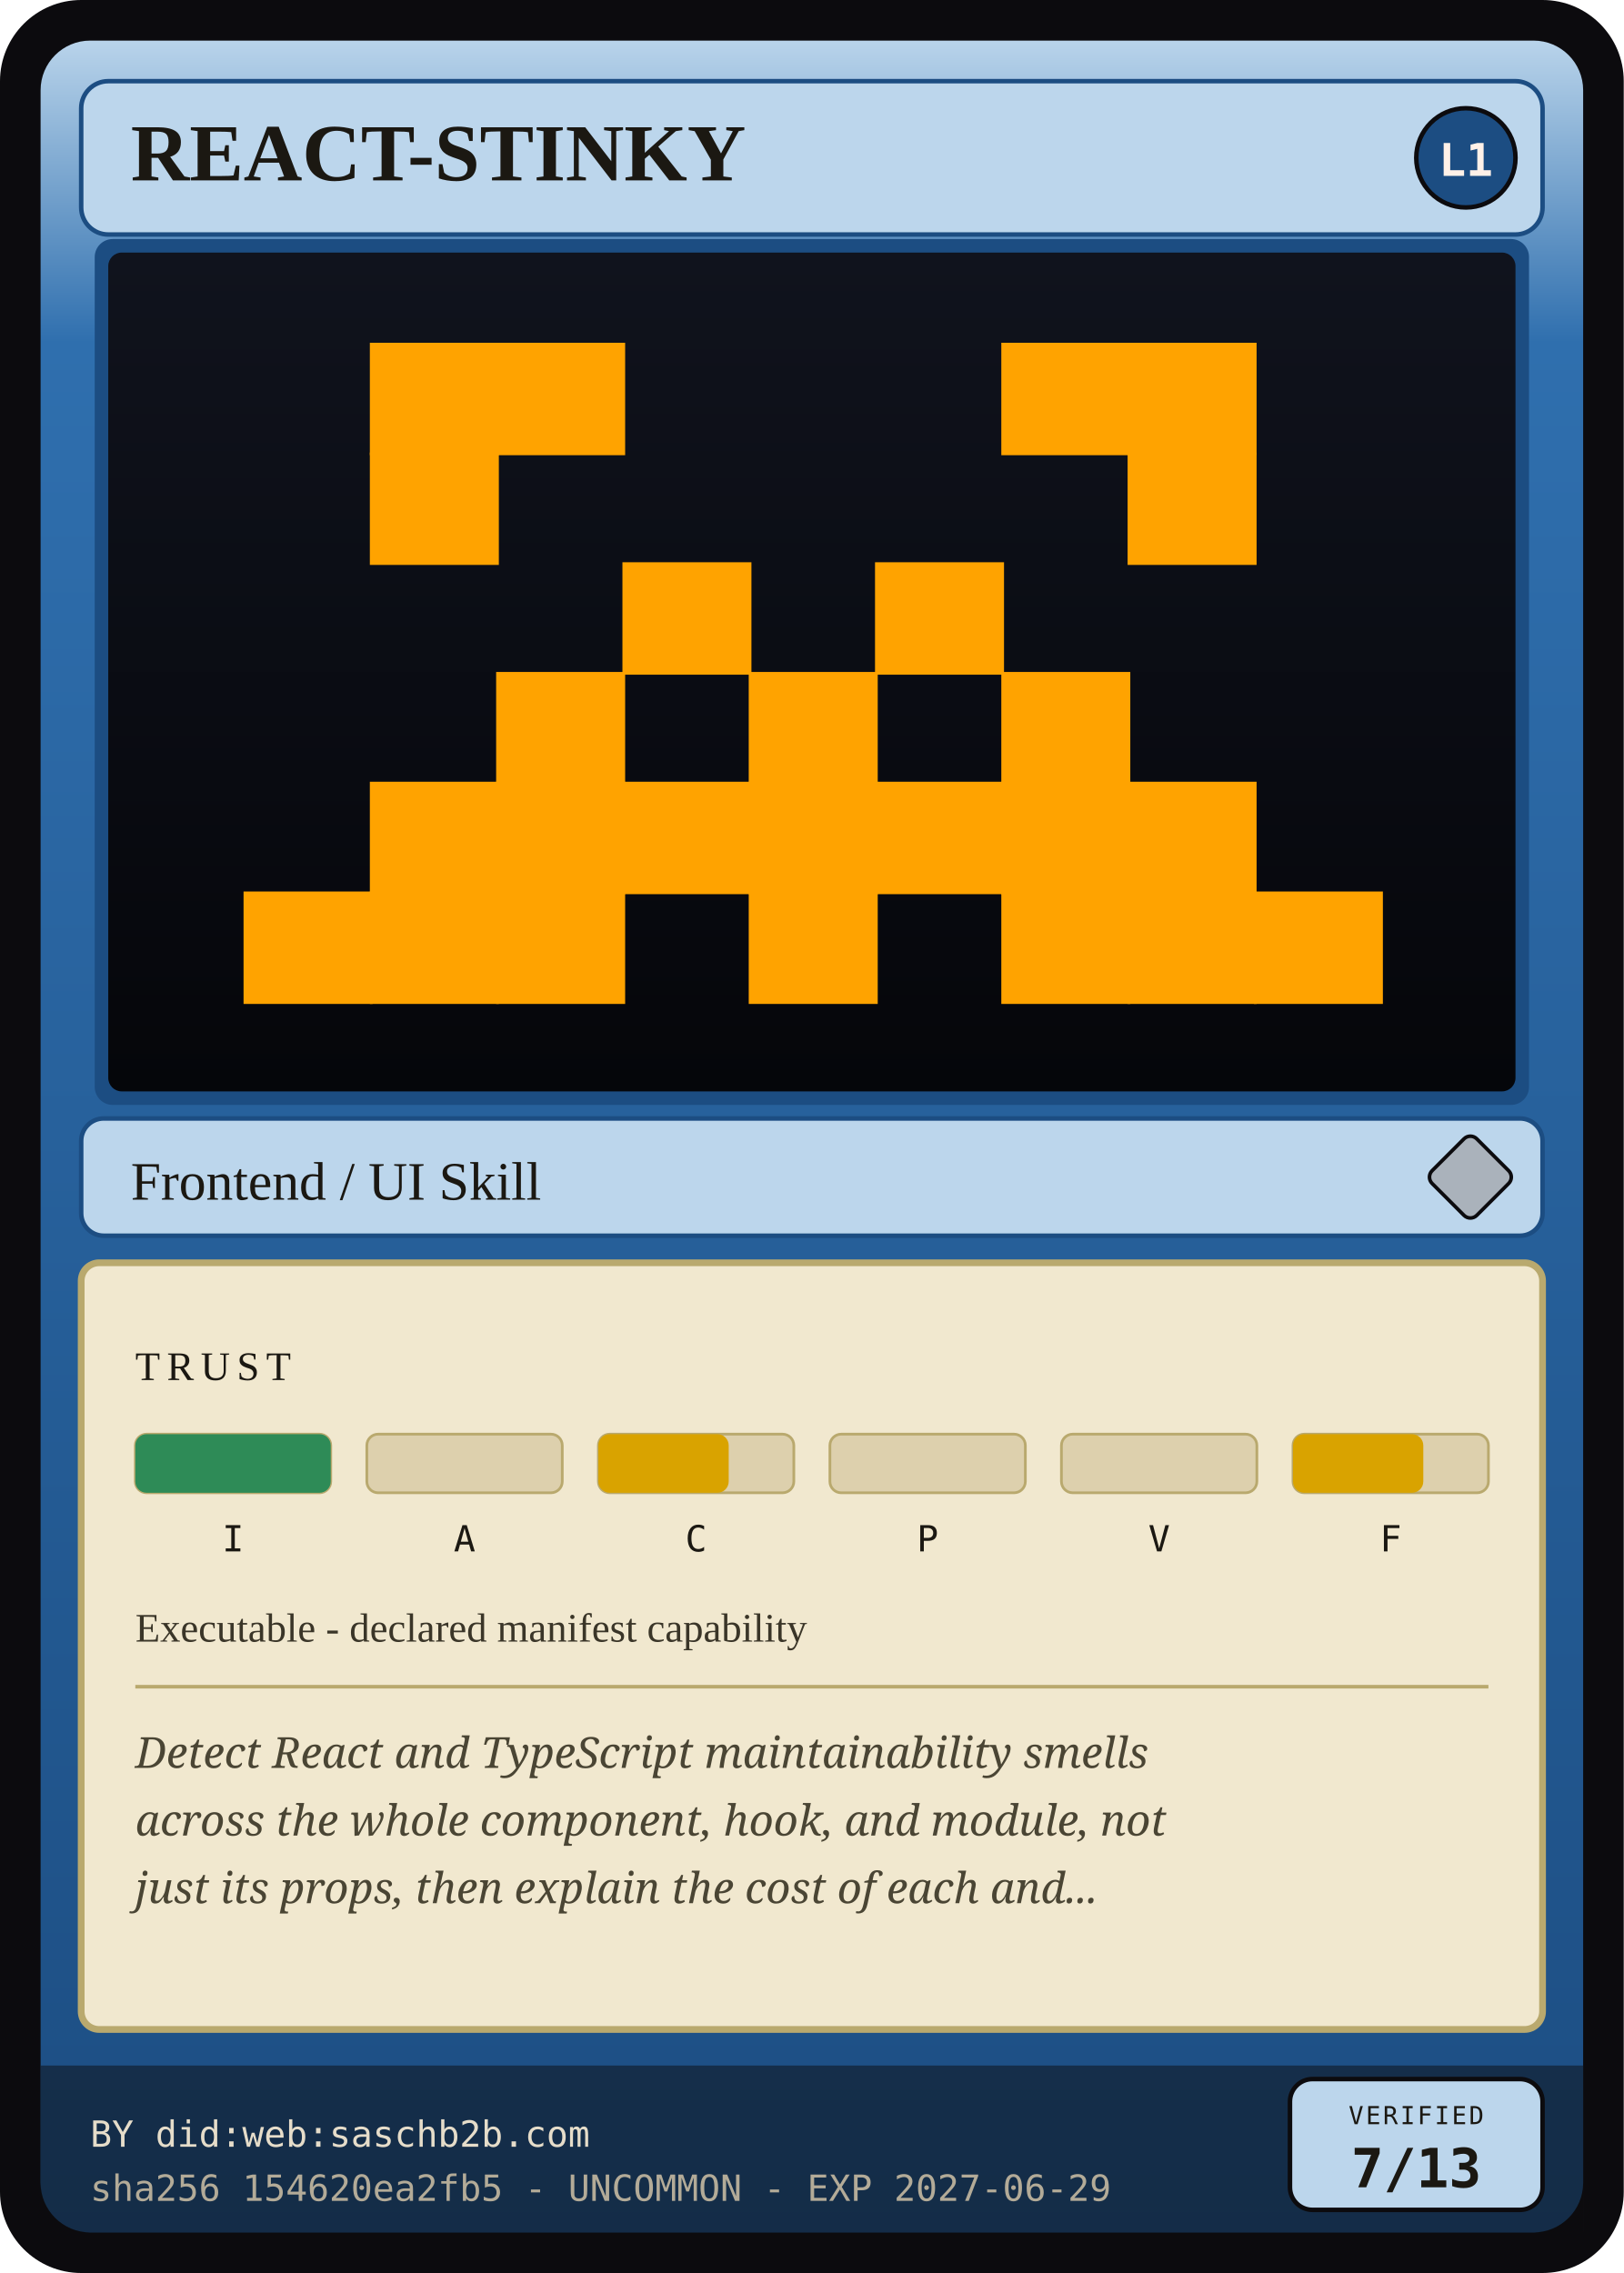
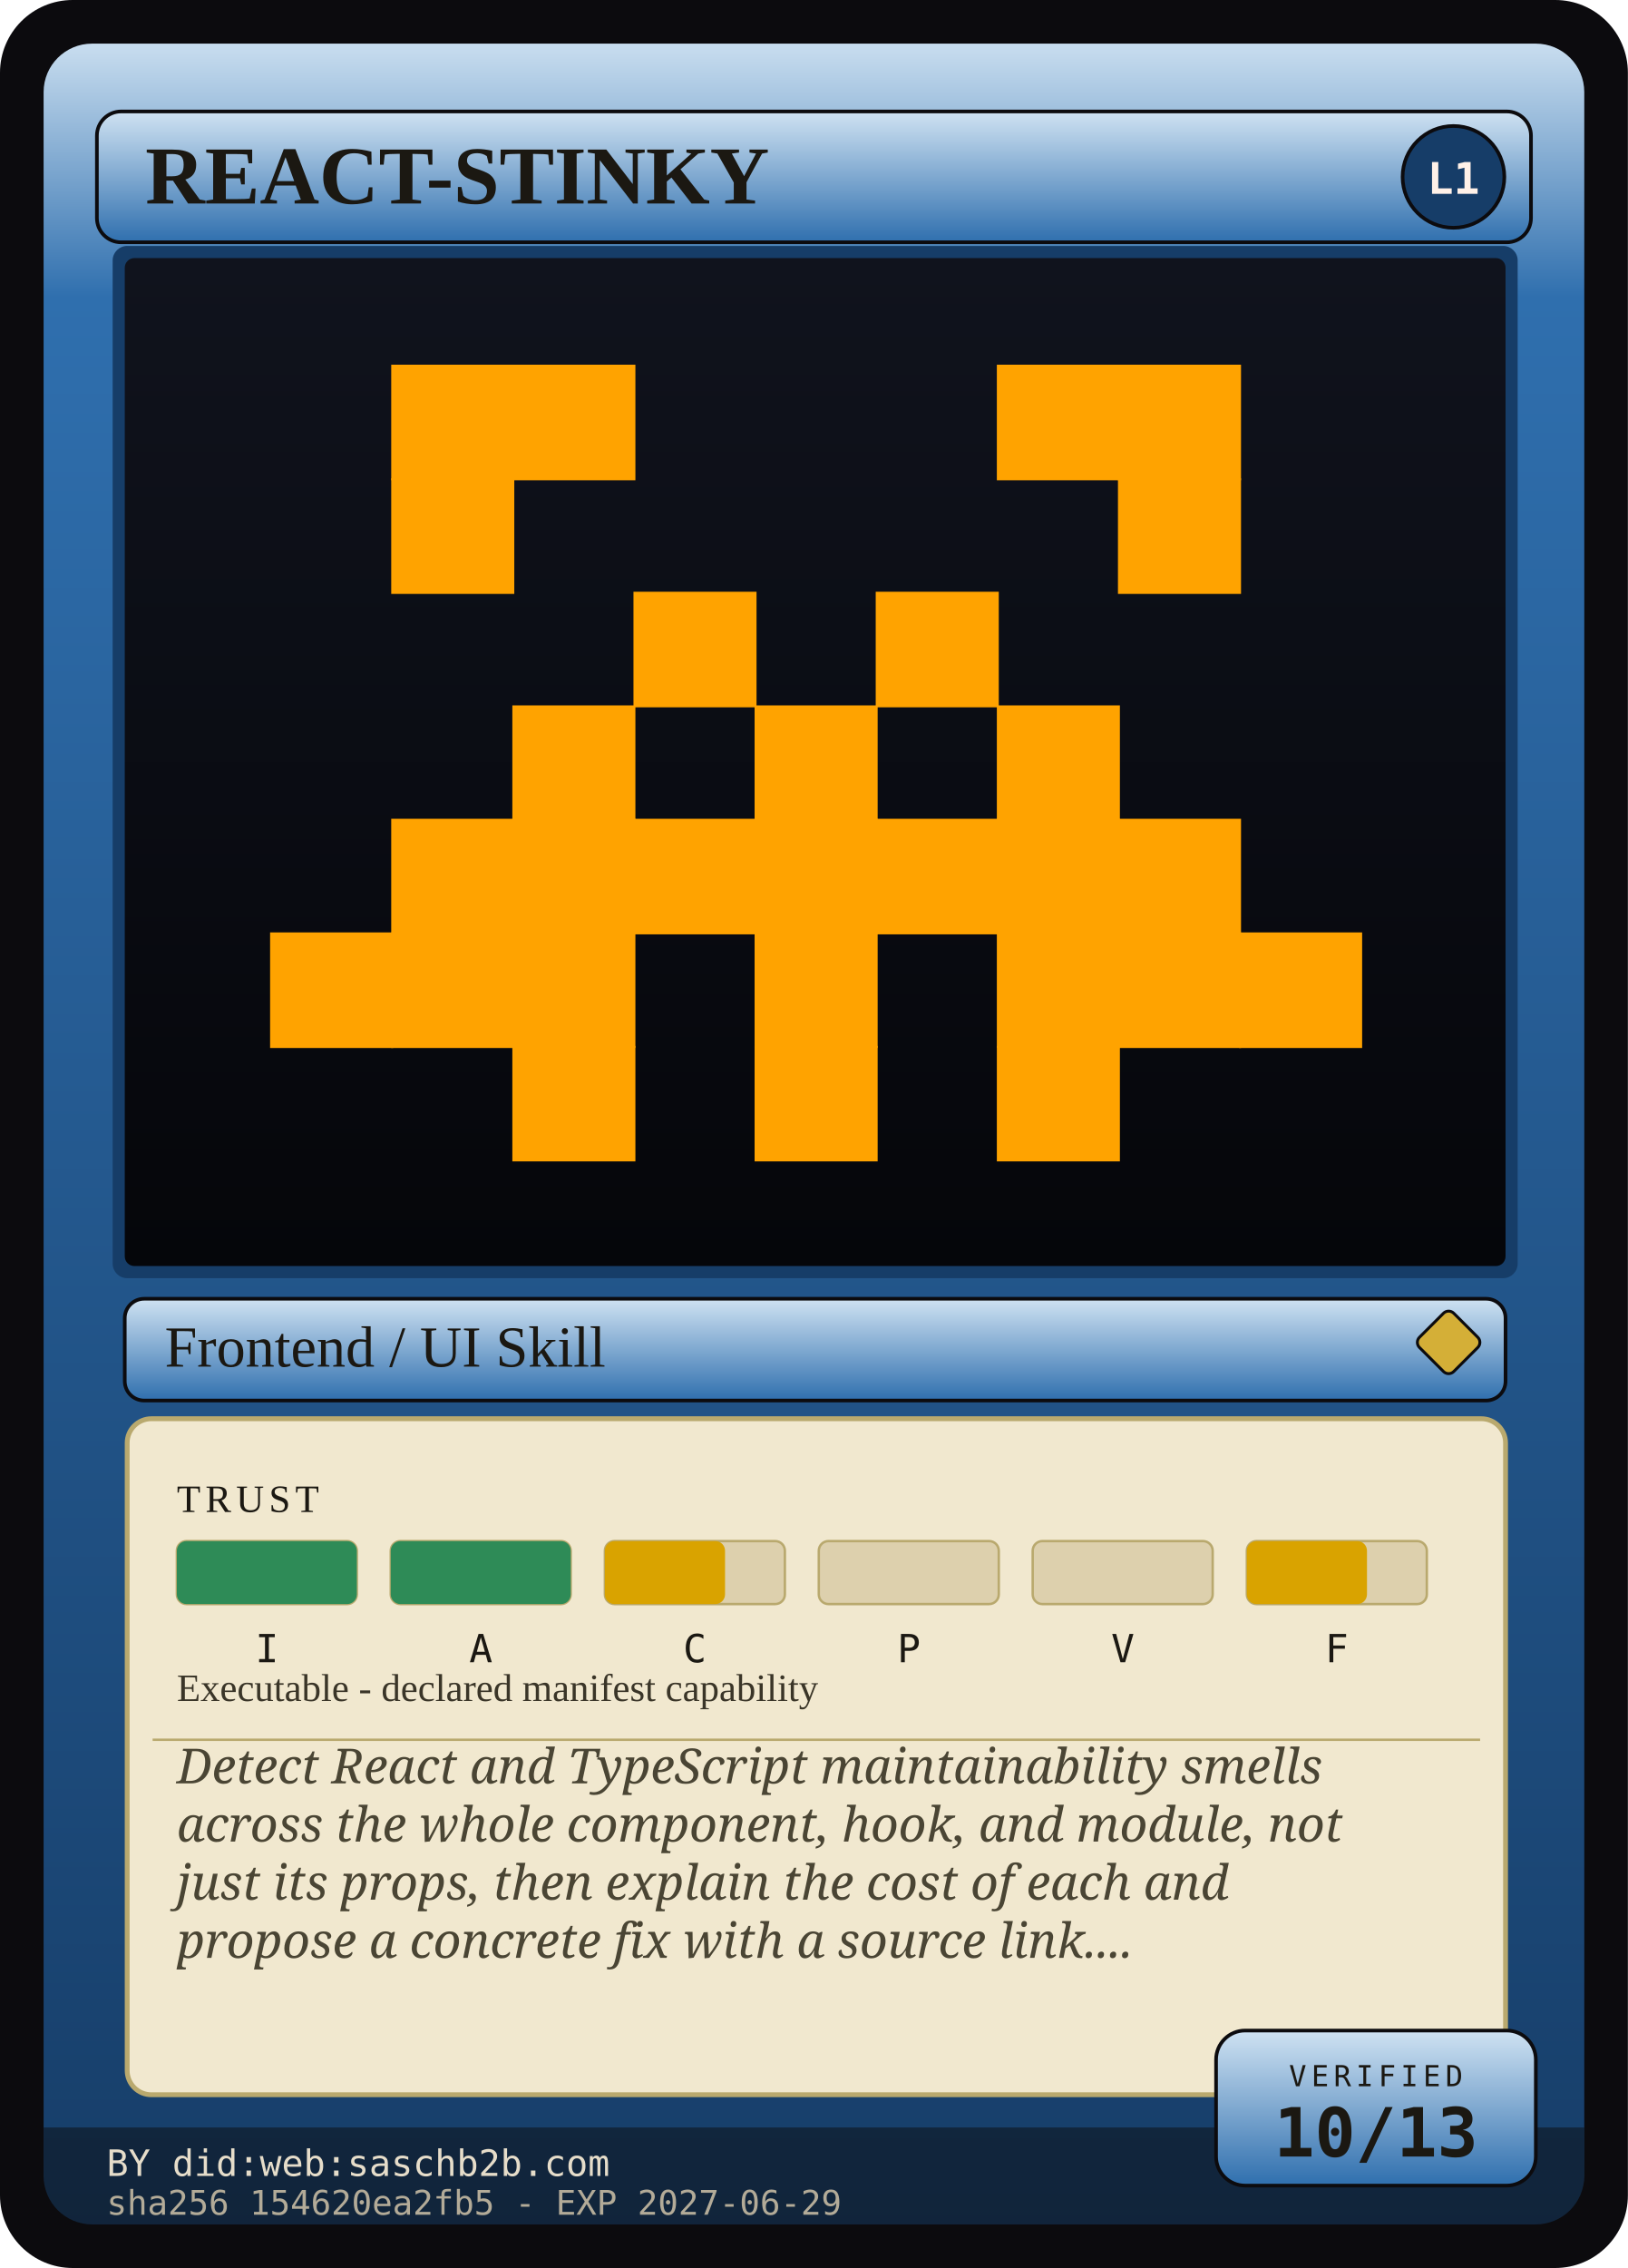
- <svg xmlns="http://www.w3.org/2000/svg" width="360" height="504" viewBox="0 0 360 504" font-family="Georgia,'Times New Roman',serif">
+ <svg xmlns="http://www.w3.org/2000/svg" width="672" height="936" viewBox="0 0 672 936" font-family="Georgia,'Times New Roman',serif">
  <defs>
    <linearGradient id="frame" x1="0" y1="0" x2="0" y2="1">
-       <stop offset="0" stop-color="#bcd6ec" />
-       <stop offset="0.14" stop-color="#2f6fae" />
-       <stop offset="1" stop-color="#1c4d82" />
+       <stop offset="0" stop-color="#cfe2f2" />
+       <stop offset="0.12" stop-color="#2f6fae" />
+       <stop offset="1" stop-color="#163d68" />
+     </linearGradient>
+     <linearGradient id="plate" x1="0" y1="0" x2="0" y2="1">
+       <stop offset="0" stop-color="#cfe2f2" />
+       <stop offset="1" stop-color="#2f6fae" />
    </linearGradient>
    <linearGradient id="art" x1="0" y1="0" x2="0" y2="1">
      <stop offset="0" stop-color="#10131d" />
      <stop offset="1" stop-color="#05060a" />
    </linearGradient>
    <clipPath id="scr">
-       <rect x="24" y="56" width="312" height="186" rx="3" />
+       <rect x="51.5" y="106.5" width="570" height="416" rx="4" />
    </clipPath>
  </defs>
-   <rect x="0" y="0" width="360" height="504" rx="18" fill="#0c0b0e" />
-   <rect x="9" y="9" width="342" height="486" rx="11" fill="url(#frame)" />
-   <rect x="18" y="18" width="324" height="34" rx="6" fill="#bcd6ec" stroke="#1c4d82" stroke-width="1" />
-   <text x="29" y="40" font-size="18" font-weight="bold" fill="#1b1812">REACT-STINKY</text>
-   <circle cx="325" cy="35" r="11" fill="#1c4d82" stroke="#0c0b0e" stroke-width="1" />
-   <text x="325" y="39" font-size="10" font-weight="bold" fill="#fff1e8" text-anchor="middle" font-family="ui-monospace,monospace">L1</text>
-   <rect x="21" y="53" width="318" height="192" rx="4" fill="#1c4d82" />
+   <rect x="0" y="0" width="672" height="936" rx="30" fill="#0c0b0e" />
+   <rect x="18" y="18" width="636" height="900" rx="20" fill="url(#frame)" />
+   <rect x="40" y="46" width="592" height="54" rx="10" fill="url(#plate)" stroke="#0c0b0e" stroke-width="1.5" />
+   <text x="60" y="84" font-size="34" font-weight="bold" fill="#1b1812">REACT-STINKY</text>
+   <circle cx="600" cy="73" r="21" fill="#163d68" stroke="#0c0b0e" stroke-width="1.5" />
+   <text x="600" y="80" font-size="18" font-weight="bold" fill="#fff1e8" text-anchor="middle" font-family="ui-monospace,monospace">L1</text>
+   <rect x="46.5" y="101.5" width="580" height="426" rx="6" fill="#163d68" />
  <g clip-path="url(#scr)">
-     <rect x="24" y="56" width="312" height="186" fill="url(#art)" />
-     <rect x="82.00" y="76.00" width="28.60" height="24.93" fill="#ffa300" />
-     <rect x="250.00" y="76.00" width="28.60" height="24.93" fill="#ffa300" />
-     <rect x="110.00" y="76.00" width="28.60" height="24.93" fill="#ffa300" />
-     <rect x="222.00" y="76.00" width="28.60" height="24.93" fill="#ffa300" />
-     <rect x="82.00" y="100.33" width="28.60" height="24.93" fill="#ffa300" />
-     <rect x="250.00" y="100.33" width="28.60" height="24.93" fill="#ffa300" />
-     <rect x="138.00" y="124.67" width="28.60" height="24.93" fill="#ffa300" />
-     <rect x="194.00" y="124.67" width="28.60" height="24.93" fill="#ffa300" />
-     <rect x="110.00" y="149.00" width="28.60" height="24.93" fill="#ffa300" />
-     <rect x="222.00" y="149.00" width="28.60" height="24.93" fill="#ffa300" />
-     <rect x="166.00" y="149.00" width="28.60" height="24.93" fill="#ffa300" />
-     <rect x="82.00" y="173.33" width="28.60" height="24.93" fill="#ffa300" />
-     <rect x="250.00" y="173.33" width="28.60" height="24.93" fill="#ffa300" />
-     <rect x="110.00" y="173.33" width="28.60" height="24.93" fill="#ffa300" />
-     <rect x="222.00" y="173.33" width="28.60" height="24.93" fill="#ffa300" />
-     <rect x="138.00" y="173.33" width="28.60" height="24.93" fill="#ffa300" />
-     <rect x="194.00" y="173.33" width="28.60" height="24.93" fill="#ffa300" />
-     <rect x="166.00" y="173.33" width="28.60" height="24.93" fill="#ffa300" />
-     <rect x="54.00" y="197.67" width="28.60" height="24.93" fill="#ffa300" />
-     <rect x="278.00" y="197.67" width="28.60" height="24.93" fill="#ffa300" />
-     <rect x="82.00" y="197.67" width="28.60" height="24.93" fill="#ffa300" />
-     <rect x="250.00" y="197.67" width="28.60" height="24.93" fill="#ffa300" />
-     <rect x="110.00" y="197.67" width="28.60" height="24.93" fill="#ffa300" />
-     <rect x="222.00" y="197.67" width="28.60" height="24.93" fill="#ffa300" />
-     <rect x="166.00" y="197.67" width="28.60" height="24.93" fill="#ffa300" />
+     <rect x="51.5" y="106.5" width="570" height="416" fill="url(#art)" />
+     <rect x="161.5" y="150.5" width="50.8" height="47.7" fill="#ffa300" />
+     <rect x="461.5" y="150.5" width="50.8" height="47.7" fill="#ffa300" />
+     <rect x="211.5" y="150.5" width="50.8" height="47.7" fill="#ffa300" />
+     <rect x="411.5" y="150.5" width="50.8" height="47.7" fill="#ffa300" />
+     <rect x="161.5" y="197.4" width="50.8" height="47.7" fill="#ffa300" />
+     <rect x="461.5" y="197.4" width="50.8" height="47.7" fill="#ffa300" />
+     <rect x="261.5" y="244.2" width="50.8" height="47.7" fill="#ffa300" />
+     <rect x="361.5" y="244.2" width="50.8" height="47.7" fill="#ffa300" />
+     <rect x="211.5" y="291.1" width="50.8" height="47.7" fill="#ffa300" />
+     <rect x="411.5" y="291.1" width="50.8" height="47.7" fill="#ffa300" />
+     <rect x="311.5" y="291.1" width="50.8" height="47.7" fill="#ffa300" />
+     <rect x="161.5" y="337.9" width="50.8" height="47.7" fill="#ffa300" />
+     <rect x="461.5" y="337.9" width="50.8" height="47.7" fill="#ffa300" />
+     <rect x="211.5" y="337.9" width="50.8" height="47.7" fill="#ffa300" />
+     <rect x="411.5" y="337.9" width="50.8" height="47.7" fill="#ffa300" />
+     <rect x="261.5" y="337.9" width="50.8" height="47.7" fill="#ffa300" />
+     <rect x="361.5" y="337.9" width="50.8" height="47.7" fill="#ffa300" />
+     <rect x="311.5" y="337.9" width="50.8" height="47.7" fill="#ffa300" />
+     <rect x="111.5" y="384.8" width="50.8" height="47.7" fill="#ffa300" />
+     <rect x="511.5" y="384.8" width="50.8" height="47.7" fill="#ffa300" />
+     <rect x="161.5" y="384.8" width="50.8" height="47.7" fill="#ffa300" />
+     <rect x="461.5" y="384.8" width="50.8" height="47.7" fill="#ffa300" />
+     <rect x="211.5" y="384.8" width="50.8" height="47.7" fill="#ffa300" />
+     <rect x="411.5" y="384.8" width="50.8" height="47.7" fill="#ffa300" />
+     <rect x="311.5" y="384.8" width="50.8" height="47.7" fill="#ffa300" />
+     <rect x="211.5" y="431.6" width="50.8" height="47.7" fill="#ffa300" />
+     <rect x="411.5" y="431.6" width="50.8" height="47.7" fill="#ffa300" />
+     <rect x="311.5" y="431.6" width="50.8" height="47.7" fill="#ffa300" />
  </g>
-   <rect x="18" y="248" width="324" height="26" rx="5" fill="#bcd6ec" stroke="#1c4d82" stroke-width="1" />
-   <text x="29" y="266" font-size="12" fill="#1b1812">Frontend / UI Skill</text>
-   <rect x="319" y="254" width="14" height="14" rx="2" transform="rotate(45 326 261)" fill="#aab2bb" stroke="#0c0b0e" stroke-width="0.8" />
-   <rect x="18" y="280" width="324" height="170" rx="4" fill="#f1e8cf" stroke="#b9a96e" stroke-width="1.5" />
-   <text x="30" y="306" font-size="9" letter-spacing="1.5" fill="#1b1812">TRUST</text>
-   <rect x="30.00" y="318" width="43.33" height="13" rx="2.5" fill="#ddd0ad" stroke="#b9a96e" stroke-width="0.6" />
-   <rect x="30.00" y="318" width="43.33" height="13" rx="2.5" fill="#2e8b57" />
-   <text x="51.67" y="344" font-size="8" fill="#1b1812" text-anchor="middle" font-family="ui-monospace,monospace">I</text>
-   <rect x="81.33" y="318" width="43.33" height="13" rx="2.5" fill="#ddd0ad" stroke="#b9a96e" stroke-width="0.6" />
-   <rect x="81.33" y="318" width="0.00" height="13" rx="2.5" fill="#8a8378" />
-   <text x="103.00" y="344" font-size="8" fill="#1b1812" text-anchor="middle" font-family="ui-monospace,monospace">A</text>
-   <rect x="132.67" y="318" width="43.33" height="13" rx="2.5" fill="#ddd0ad" stroke="#b9a96e" stroke-width="0.6" />
-   <rect x="132.67" y="318" width="28.89" height="13" rx="2.5" fill="#d9a300" />
-   <text x="154.33" y="344" font-size="8" fill="#1b1812" text-anchor="middle" font-family="ui-monospace,monospace">C</text>
-   <rect x="184.00" y="318" width="43.33" height="13" rx="2.5" fill="#ddd0ad" stroke="#b9a96e" stroke-width="0.6" />
-   <rect x="184.00" y="318" width="0.00" height="13" rx="2.5" fill="#8a8378" />
-   <text x="205.67" y="344" font-size="8" fill="#1b1812" text-anchor="middle" font-family="ui-monospace,monospace">P</text>
-   <rect x="235.33" y="318" width="43.33" height="13" rx="2.5" fill="#ddd0ad" stroke="#b9a96e" stroke-width="0.6" />
-   <rect x="235.33" y="318" width="0.00" height="13" rx="2.5" fill="#8a8378" />
-   <text x="257.00" y="344" font-size="8" fill="#1b1812" text-anchor="middle" font-family="ui-monospace,monospace">V</text>
-   <rect x="286.67" y="318" width="43.33" height="13" rx="2.5" fill="#ddd0ad" stroke="#b9a96e" stroke-width="0.6" />
-   <rect x="286.67" y="318" width="28.89" height="13" rx="2.5" fill="#d9a300" />
-   <text x="308.33" y="344" font-size="8" fill="#1b1812" text-anchor="middle" font-family="ui-monospace,monospace">F</text>
-   <text x="30" y="364" font-size="9" fill="#3a3528">Executable - declared manifest capability</text>
-   <line x1="30" y1="374" x2="330" y2="374" stroke="#b9a96e" stroke-width="0.8" />
-   <text x="30" y="392" font-size="9.5" font-style="italic" fill="#4a4534" font-family="Georgia,serif">Detect React and TypeScript maintainability smells</text>
-   <text x="30" y="407" font-size="9.5" font-style="italic" fill="#4a4534" font-family="Georgia,serif">across the whole component, hook, and module, not</text>
-   <text x="30" y="422" font-size="9.5" font-style="italic" fill="#4a4534" font-family="Georgia,serif">just its props, then explain the cost of each and...</text>
-   <rect x="9" y="458" width="342" height="37" rx="0" fill="#0c0b0e" opacity="0.5" />
-   <text x="20" y="476" font-size="8" fill="#e6ddca" font-family="ui-monospace,monospace">BY did:web:saschb2b.com</text>
-   <text x="20" y="488" font-size="8" fill="#b3ab98" font-family="ui-monospace,monospace">sha256 154620ea2fb5 - UNCOMMON - EXP 2027-06-29</text>
-   <rect x="286" y="461" width="56" height="29" rx="5" fill="#bcd6ec" stroke="#0c0b0e" stroke-width="1" />
-   <text x="314" y="471" font-size="5.5" letter-spacing="0.5" fill="#1b1812" text-anchor="middle" font-family="ui-monospace,monospace">VERIFIED</text>
-   <text x="314" y="485" font-size="12" font-weight="bold" fill="#1b1812" text-anchor="middle" font-family="ui-monospace,monospace">7/13</text>
+   <rect x="51.5" y="536" width="570" height="42" rx="8" fill="url(#plate)" stroke="#0c0b0e" stroke-width="1.5" />
+   <text x="68" y="564" font-size="24" fill="#1b1812">Frontend / UI Skill</text>
+   <rect x="588" y="544" width="20" height="20" rx="3" transform="rotate(45 598 554)" fill="#d4af37" stroke="#0c0b0e" stroke-width="1.2" />
+   <rect x="52.5" y="585.5" width="569" height="279" rx="10" fill="#f1e8cf" stroke="#b9a96e" stroke-width="2" />
+   <text x="73" y="624" font-size="16" letter-spacing="2" fill="#1b1812">TRUST</text>
+   <rect x="73.0" y="636" width="74.3" height="26" rx="4" fill="#ddd0ad" stroke="#b9a96e" stroke-width="1" />
+   <rect x="73.0" y="636" width="74.3" height="26" rx="4" fill="#2e8b57" />
+   <text x="110.2" y="686" font-size="16" fill="#1b1812" text-anchor="middle" font-family="ui-monospace,monospace">I</text>
+   <rect x="161.3" y="636" width="74.3" height="26" rx="4" fill="#ddd0ad" stroke="#b9a96e" stroke-width="1" />
+   <rect x="161.3" y="636" width="74.3" height="26" rx="4" fill="#2e8b57" />
+   <text x="198.5" y="686" font-size="16" fill="#1b1812" text-anchor="middle" font-family="ui-monospace,monospace">A</text>
+   <rect x="249.7" y="636" width="74.3" height="26" rx="4" fill="#ddd0ad" stroke="#b9a96e" stroke-width="1" />
+   <rect x="249.7" y="636" width="49.6" height="26" rx="4" fill="#d9a300" />
+   <text x="286.8" y="686" font-size="16" fill="#1b1812" text-anchor="middle" font-family="ui-monospace,monospace">C</text>
+   <rect x="338.0" y="636" width="74.3" height="26" rx="4" fill="#ddd0ad" stroke="#b9a96e" stroke-width="1" />
+   <rect x="338.0" y="636" width="0.0" height="26" rx="4" fill="#8a8378" />
+   <text x="375.2" y="686" font-size="16" fill="#1b1812" text-anchor="middle" font-family="ui-monospace,monospace">P</text>
+   <rect x="426.3" y="636" width="74.3" height="26" rx="4" fill="#ddd0ad" stroke="#b9a96e" stroke-width="1" />
+   <rect x="426.3" y="636" width="0.0" height="26" rx="4" fill="#8a8378" />
+   <text x="463.5" y="686" font-size="16" fill="#1b1812" text-anchor="middle" font-family="ui-monospace,monospace">V</text>
+   <rect x="514.7" y="636" width="74.3" height="26" rx="4" fill="#ddd0ad" stroke="#b9a96e" stroke-width="1" />
+   <rect x="514.7" y="636" width="49.6" height="26" rx="4" fill="#d9a300" />
+   <text x="551.8" y="686" font-size="16" fill="#1b1812" text-anchor="middle" font-family="ui-monospace,monospace">F</text>
+   <text x="73" y="702" font-size="16" fill="#3a3528">Executable - declared manifest capability</text>
+   <line x1="63" y1="718" x2="611" y2="718" stroke="#b9a96e" stroke-width="1" />
+   <text x="73" y="736" font-size="20" font-style="italic" fill="#4a4534" font-family="Georgia,serif">Detect React and TypeScript maintainability smells</text>
+   <text x="73" y="760" font-size="20" font-style="italic" fill="#4a4534" font-family="Georgia,serif">across the whole component, hook, and module, not</text>
+   <text x="73" y="784" font-size="20" font-style="italic" fill="#4a4534" font-family="Georgia,serif">just its props, then explain the cost of each and</text>
+   <text x="73" y="808" font-size="20" font-style="italic" fill="#4a4534" font-family="Georgia,serif">propose a concrete fix with a source link....</text>
+   <rect x="18" y="878" width="636" height="40" fill="#0c0b0e" opacity="0.5" />
+   <text x="44" y="898" font-size="15" fill="#e6ddca" font-family="ui-monospace,monospace">BY did:web:saschb2b.com</text>
+   <text x="44" y="914" font-size="14" fill="#b3ab98" font-family="ui-monospace,monospace">sha256 154620ea2fb5 - EXP 2027-06-29</text>
+   <rect x="502" y="838" width="132" height="64" rx="12" fill="url(#plate)" stroke="#0c0b0e" stroke-width="1.5" />
+   <text x="568" y="861" font-size="12" letter-spacing="2" fill="#1b1812" text-anchor="middle" font-family="ui-monospace,monospace">VERIFIED</text>
+   <text x="568" y="890" font-size="28" font-weight="bold" fill="#1b1812" text-anchor="middle" font-family="ui-monospace,monospace">10/13</text>
</svg>
